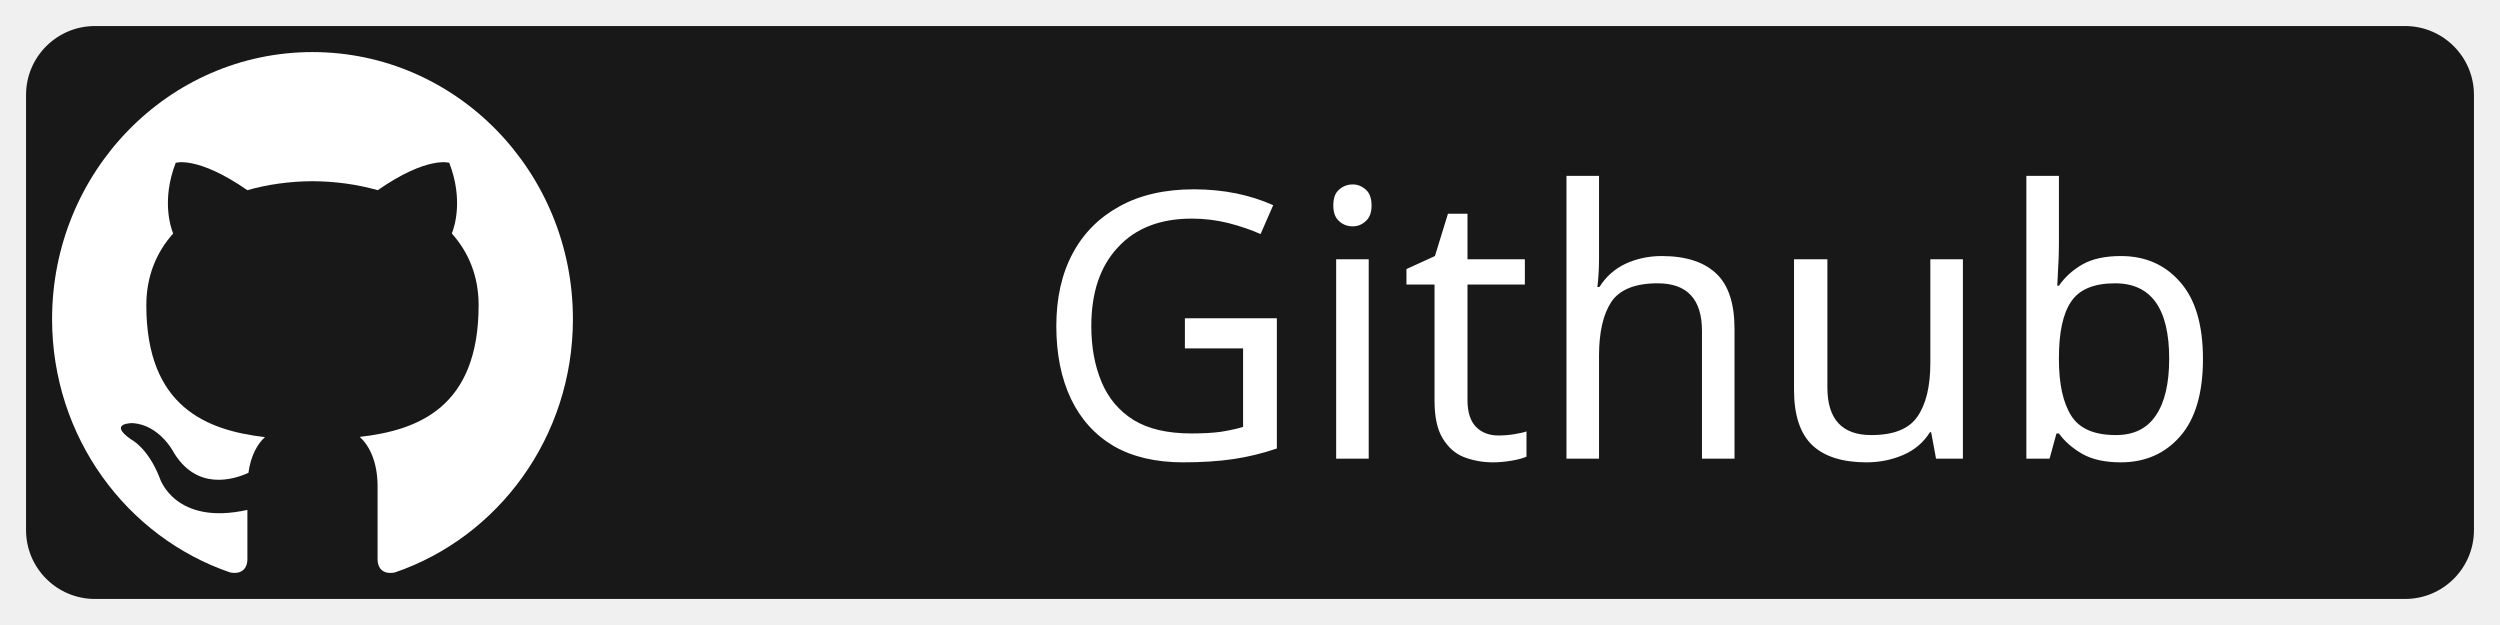
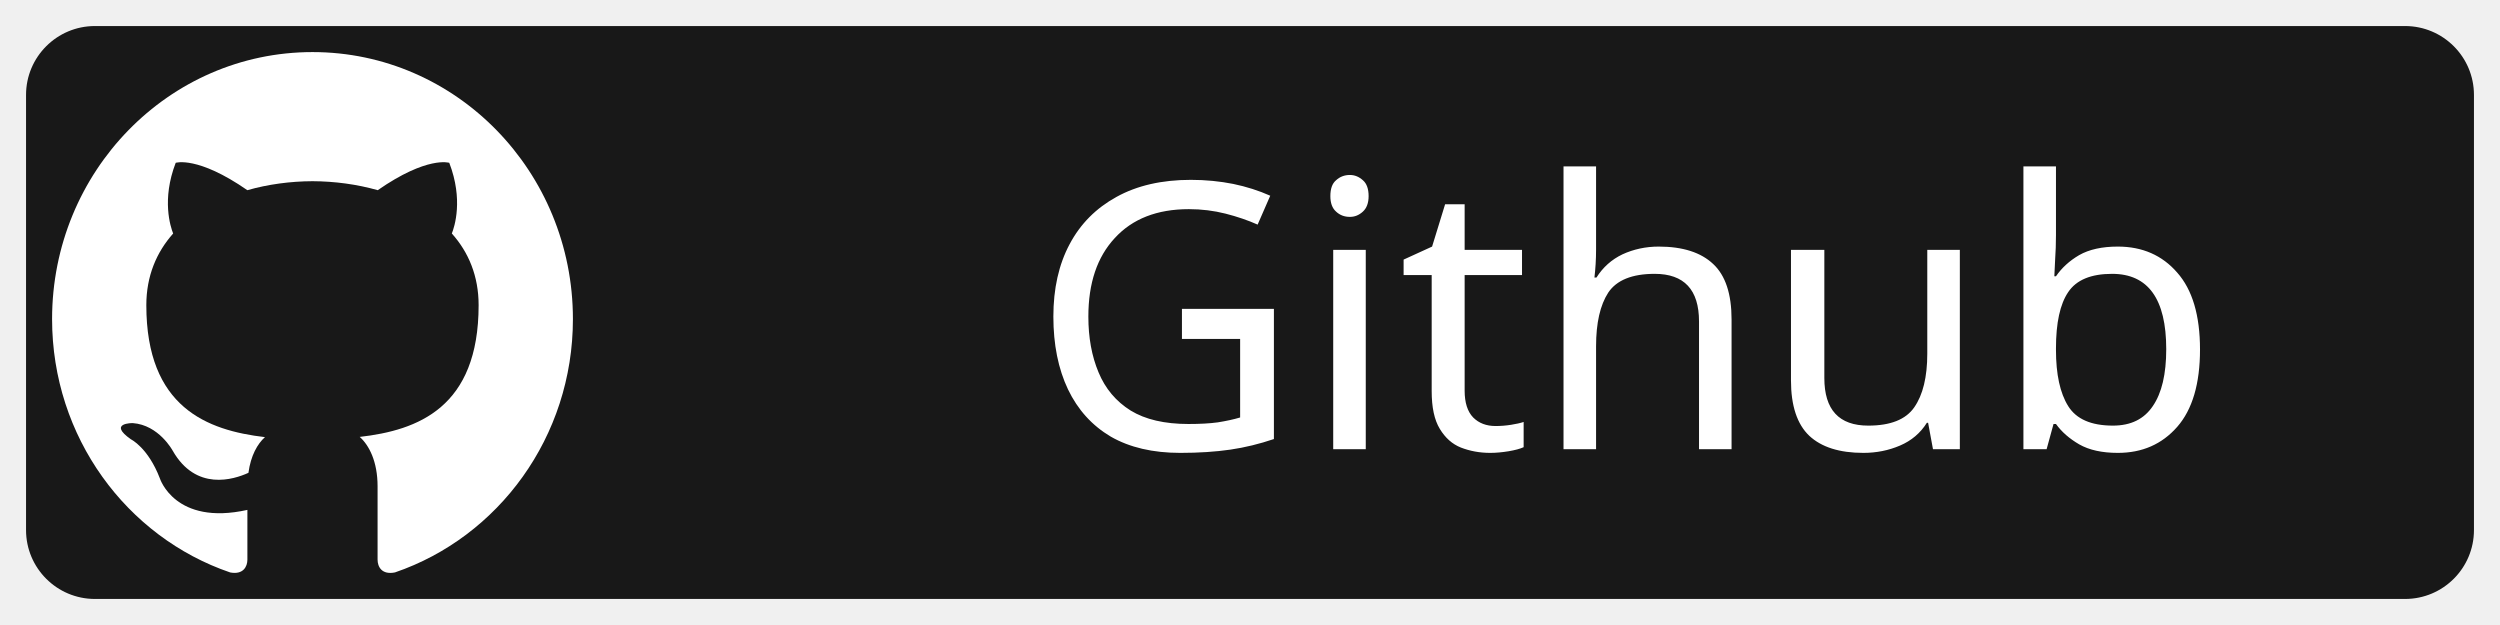
<svg xmlns="http://www.w3.org/2000/svg" width="96mm" height="24mm" viewBox="0 0 96 24" version="1.1" id="svg1979">
  <defs id="defs1973">
    </defs>
  <g id="layer1">
    <path style="fill:#000000;fill-opacity:0.9;stroke:#ffffff;stroke-width:0;stroke-linejoin:round;stroke-miterlimit:50.8;stroke-dasharray:none" id="rect860" width="94" height="22" x="1" y="1" d="M 3.646,1 H 92.354 A 2.646,2.646 45 0 1 95,3.646 V 20.354 a 2.646,2.646 135 0 1 -2.646,2.646 H 3.646 A 2.646,2.646 45 0 1 1,20.354 V 3.646 A 2.646,2.646 135 0 1 3.646,1 Z" />
    <path d="M 12,2 C 6.478,2 2,6.591 2,12.253 c 0,4.53 2.865,8.373 6.839,9.729 0.499,0.095 0.661,-0.223 0.661,-0.493 v -1.909 c -2.782,0.62 -3.361,-1.21 -3.361,-1.21 -0.455,-1.185 -1.111,-1.5 -1.111,-1.5 -0.907,-0.637 0.069,-0.623 0.069,-0.623 1.004,0.072 1.533,1.057 1.533,1.057 0.892,1.567 2.339,1.114 2.91,0.852 0.089,-0.662 0.348,-1.115 0.635,-1.37 -2.221,-0.261 -4.556,-1.14 -4.556,-5.067 0,-1.12 0.391,-2.034 1.03,-2.752 C 6.546,8.707 6.203,7.664 6.747,6.252 c 0,0 0.84,-0.275 2.751,1.051 0.798,-0.227 1.652,-0.341 2.502,-0.345 0.85,0.004 1.706,0.118 2.505,0.345 1.909,-1.326 2.747,-1.051 2.747,-1.051 0.544,1.412 0.202,2.456 0.098,2.714 0.642,0.718 1.029,1.633 1.029,2.752 0,3.938 -2.339,4.805 -4.566,5.059 0.358,0.318 0.686,0.942 0.686,1.898 v 2.814 c 0,0.273 0.16,0.593 0.667,0.492 C 19.138,20.623 22,16.781 22,12.253 22,6.591 17.523,2 12,2 Z" id="path2" style="fill:#ffffff;fill-opacity:1;stroke-width:0.844" />
-     <text xml:space="preserve" style="font-size:14.288px;line-height:1.25;font-family:'Saira SemiCondensed';-inkscape-font-specification:'Saira SemiCondensed, ';letter-spacing:0px;fill:#ffffff;fill-opacity:1;stroke-width:0.265" x="39.689" y="17.616" id="text876">
-       <tspan id="tspan874" x="39.689" y="17.616" style="font-size:14.288px;fill:#ffffff;fill-opacity:1;stroke-width:0.265">Github</tspan>
+     <text xml:space="preserve" style="font-size:14.288px;line-height:1.25;font-family:'Saira SemiCondensed';-inkscape-font-specification:'Saira SemiCondensed, ';letter-spacing:0px;fill:#ffffff;fill-opacity:1;stroke-width:0.265" x="39.576" y="17.251" id="text876">
+       <tspan id="tspan874" x="39.576" y="17.251" style="font-size:14.288px;fill:#ffffff;fill-opacity:1;stroke-width:0.265">Github</tspan>
    </text>
  </g>
</svg>
